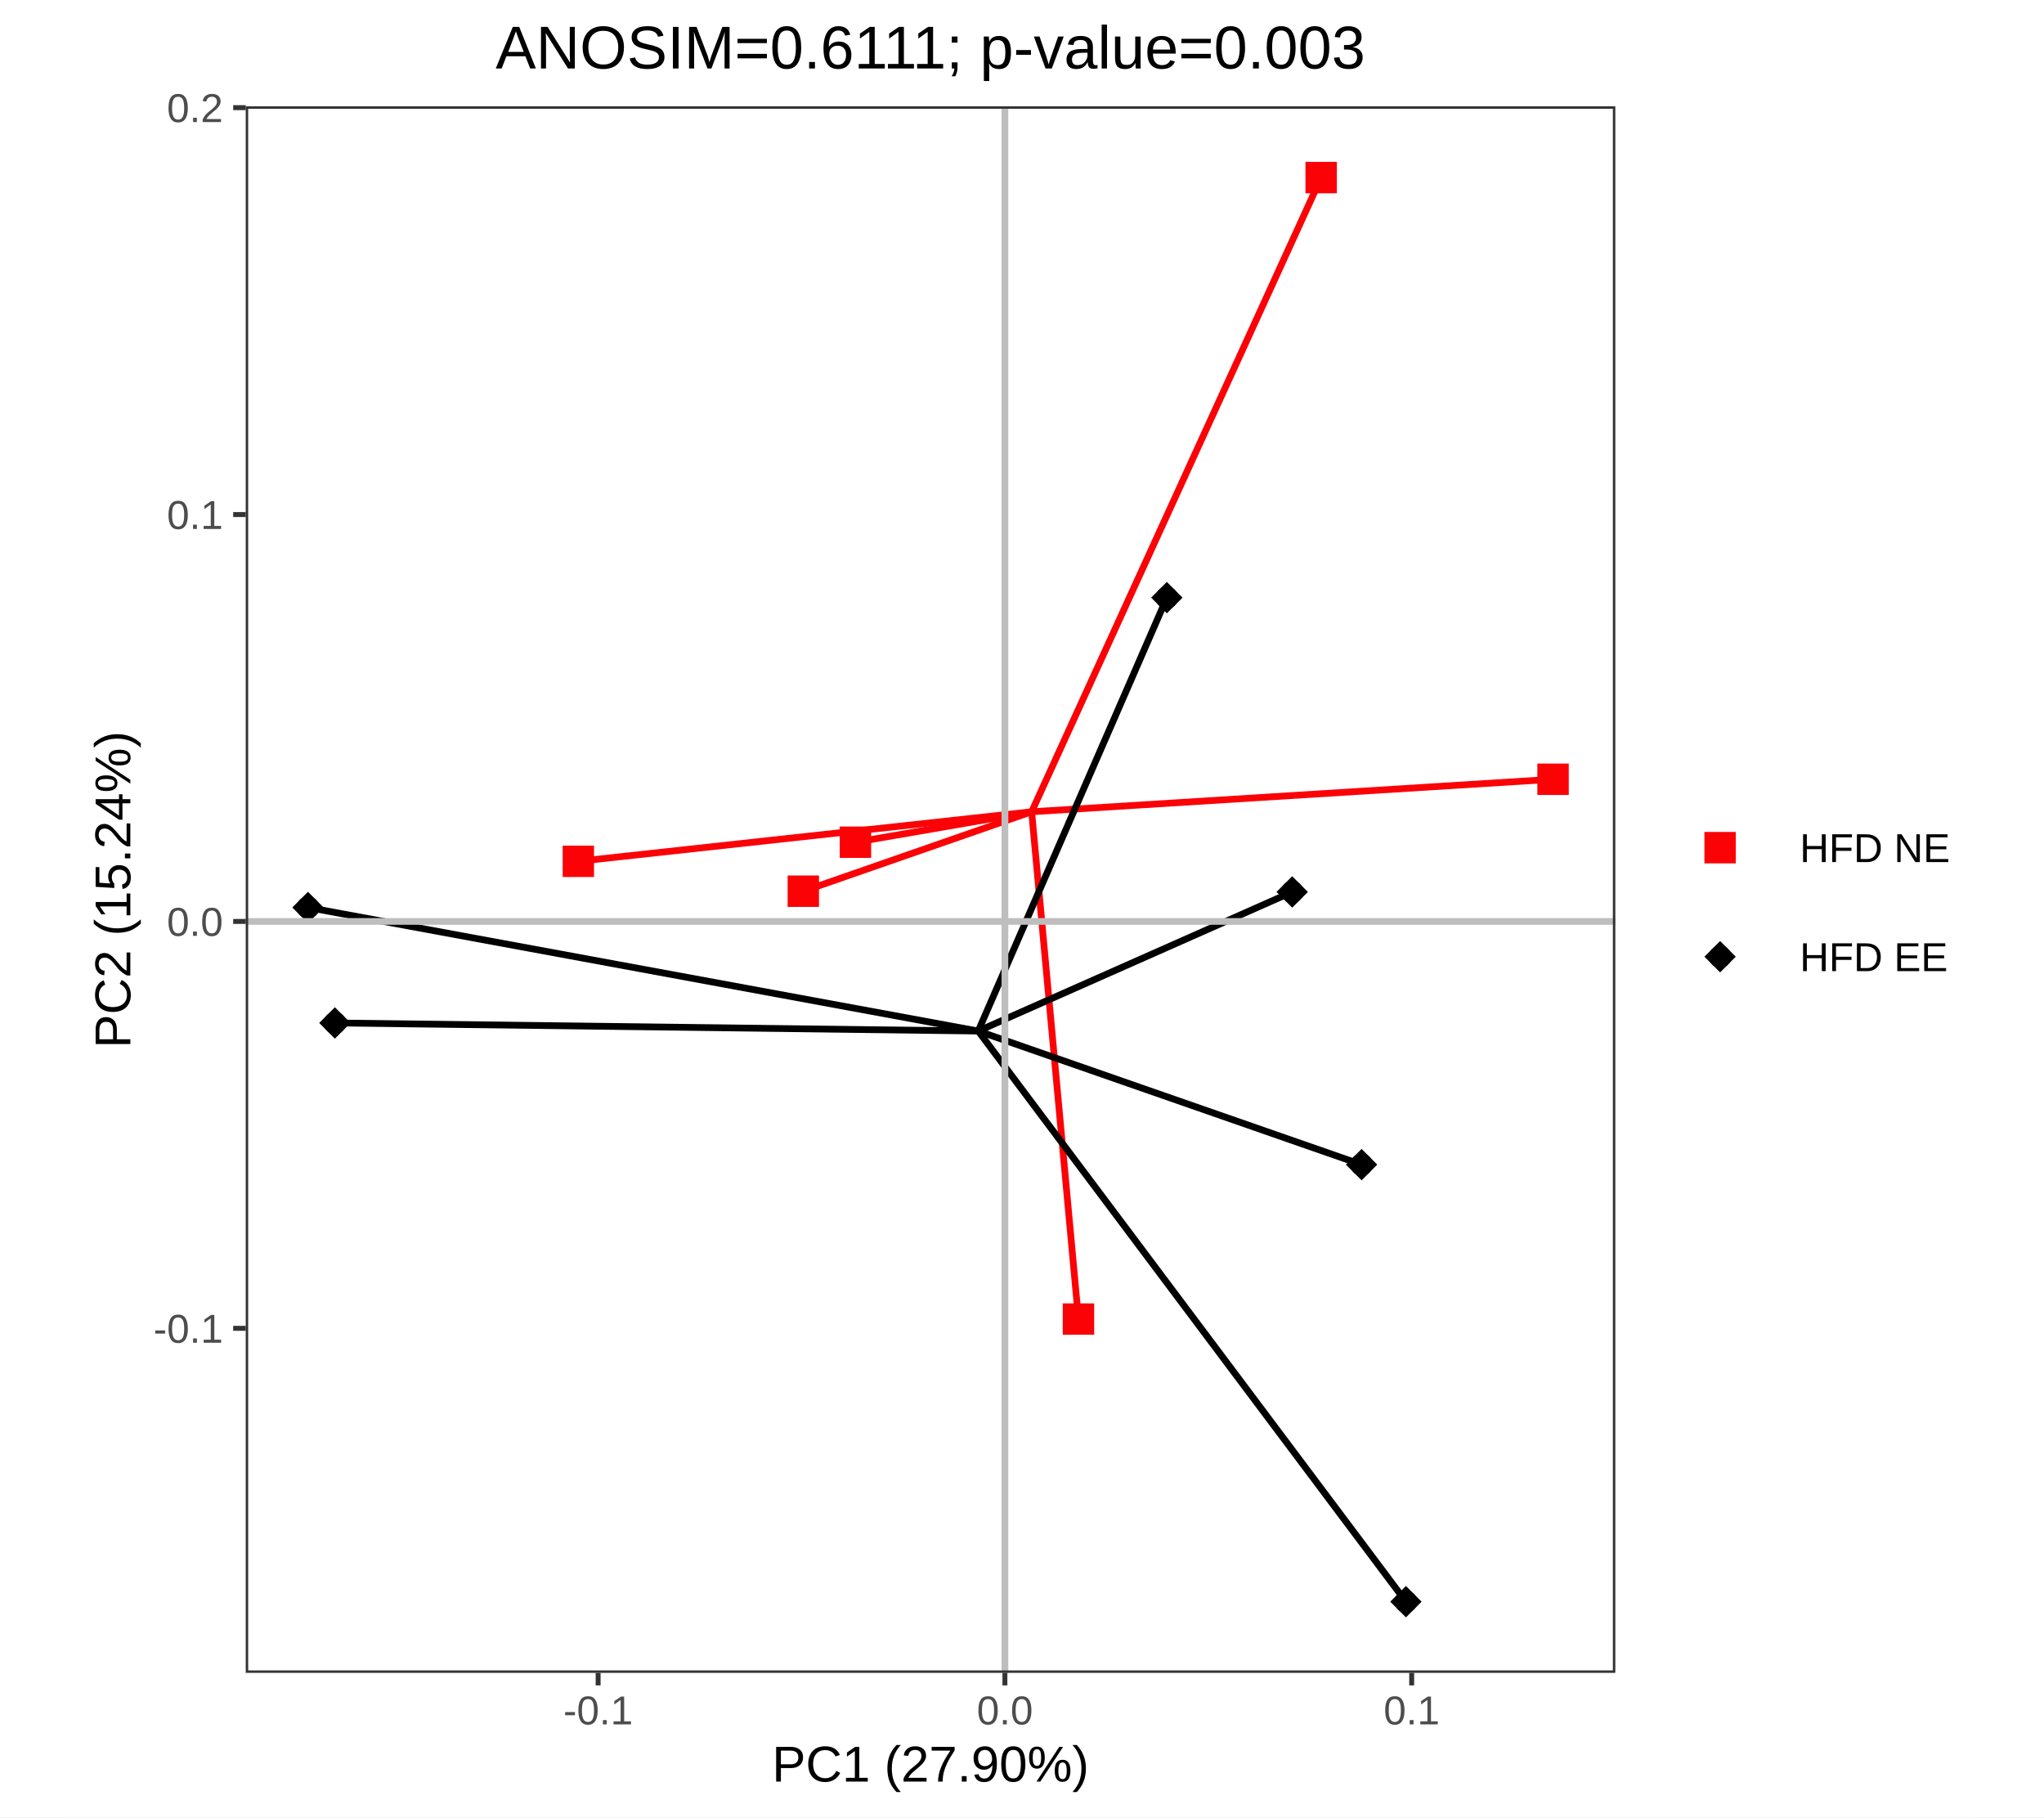
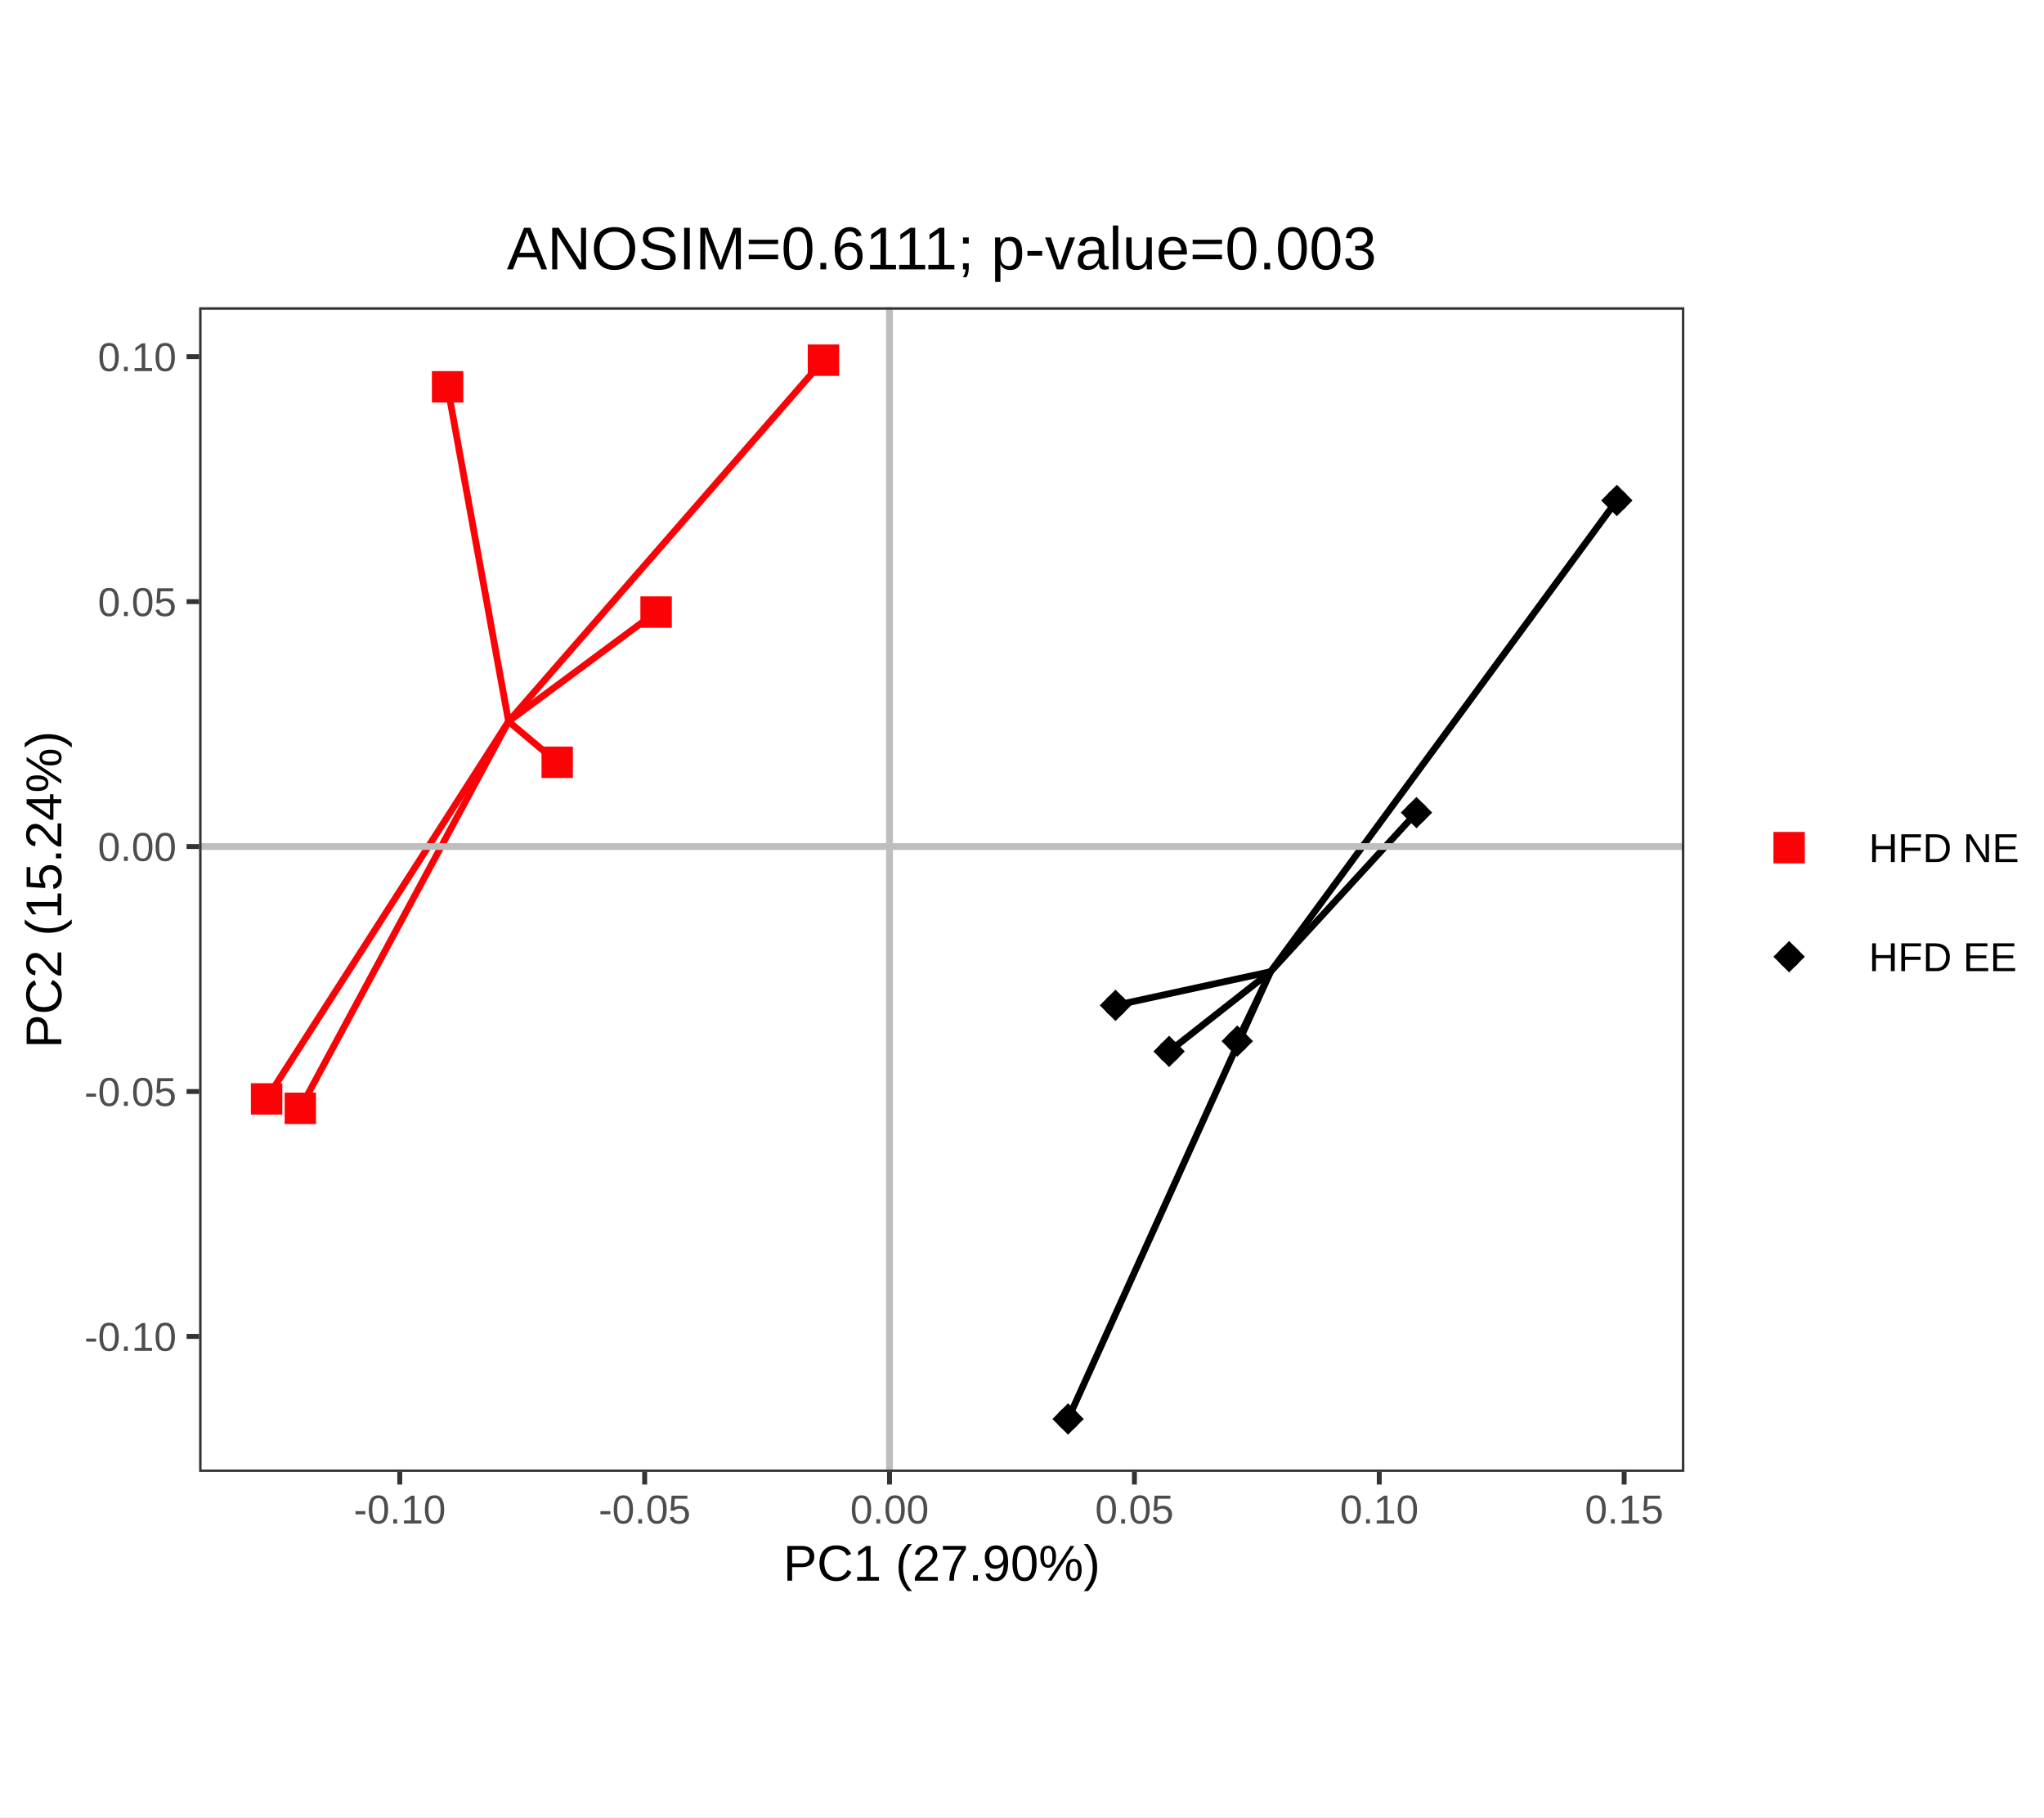
<svg xmlns="http://www.w3.org/2000/svg" class="svglite" width="324.00pt" height="288.00pt" viewBox="0 0 324.00 288.00">
  <defs>
    <style type="text/css">
    .svglite line, .svglite polyline, .svglite polygon, .svglite path, .svglite rect, .svglite circle {
      fill: none;
      stroke: #000000;
      stroke-linecap: round;
      stroke-linejoin: round;
      stroke-miterlimit: 10.00;
+     }
+     .svglite text {
+       white-space: pre;
    }
  </style>
  </defs>
  <rect width="100%" height="100%" style="stroke: none; fill: #FFFFFF;" />
  <defs>
    <clipPath id="cpMC4wMHwzMjQuMDB8MC4wMHwyODguMDA=">
      <rect x="0.00" y="0.00" width="324.00" height="288.00" />
    </clipPath>
  </defs>
  <g clip-path="url(#cpMC4wMHwzMjQuMDB8MC4wMHwyODguMDA=)">
</g>
  <defs>
-     <clipPath id="cpMTAuOTV8MzEzLjA1fDAuMDB8Mjg4LjAw">
-       <rect x="10.95" y="0.00" width="302.11" height="288.00" />
+     <clipPath id="cpMC4wMHwzMjQuMDB8MzEuODR8MjU2LjE2">
+       <rect x="0.00" y="31.84" width="324.00" height="224.32" />
    </clipPath>
  </defs>
-   <g clip-path="url(#cpMTAuOTV8MzEzLjA1fDAuMDB8Mjg4LjAw)">
-     <rect x="10.95" y="0.00" width="302.11" height="288.00" style="stroke-width: 0.78; stroke: #FFFFFF; fill: #FFFFFF;" />
+   <g clip-path="url(#cpMC4wMHwzMjQuMDB8MzEuODR8MjU2LjE2)">
+     <rect x="0.00" y="31.84" width="324.00" height="224.32" style="stroke-width: 0.78; stroke: #FFFFFF; fill: #FFFFFF;" />
  </g>
  <g clip-path="url(#cpMC4wMHwzMjQuMDB8MC4wMHwyODguMDA=)">
</g>
  <defs>
-     <clipPath id="cpMzguOTV8MjU2LjA1fDE2Ljg1fDI2NS4xMA==">
-       <rect x="38.95" y="16.85" width="217.10" height="248.25" />
+     <clipPath id="cpMzEuNTZ8MjY2Ljk5fDQ4LjY5fDIzMy4yNg==">
+       <rect x="31.56" y="48.69" width="235.43" height="184.57" />
    </clipPath>
  </defs>
-   <g clip-path="url(#cpMzguOTV8MjU2LjA1fDE2Ljg1fDI2NS4xMA==)">
-     <rect x="38.95" y="16.85" width="217.10" height="248.25" style="stroke-width: 0.78; stroke: none; fill: #FFFFFF;" />
-     <circle cx="246.18" cy="123.49" r="1.42" style="stroke-width: 0.71; stroke: #FB0207; fill: #FB0207;" />
-     <circle cx="135.60" cy="133.47" r="1.42" style="stroke-width: 0.71; stroke: #FB0207; fill: #FB0207;" />
-     <circle cx="127.33" cy="141.23" r="1.42" style="stroke-width: 0.71; stroke: #FB0207; fill: #FB0207;" />
-     <circle cx="170.95" cy="209.03" r="1.42" style="stroke-width: 0.71; stroke: #FB0207; fill: #FB0207;" />
-     <circle cx="91.67" cy="136.49" r="1.42" style="stroke-width: 0.71; stroke: #FB0207; fill: #FB0207;" />
-     <circle cx="215.83" cy="184.56" r="1.42" style="stroke-width: 0.71; fill: #000000;" />
-     <circle cx="48.82" cy="143.81" r="1.42" style="stroke-width: 0.71; fill: #000000;" />
-     <circle cx="222.86" cy="253.82" r="1.42" style="stroke-width: 0.71; fill: #000000;" />
-     <circle cx="184.96" cy="94.71" r="1.42" style="stroke-width: 0.71; fill: #000000;" />
-     <circle cx="204.83" cy="141.35" r="1.42" style="stroke-width: 0.71; fill: #000000;" />
-     <circle cx="53.08" cy="162.11" r="1.42" style="stroke-width: 0.71; fill: #000000;" />
-     <circle cx="209.42" cy="28.14" r="1.42" style="stroke-width: 0.71; stroke: #FB0207; fill: #FB0207;" />
-     <line x1="163.53" y1="128.64" x2="246.18" y2="123.49" style="stroke-width: 1.07; stroke: #FB0207; stroke-linecap: butt;" />
-     <line x1="163.53" y1="128.64" x2="135.60" y2="133.47" style="stroke-width: 1.07; stroke: #FB0207; stroke-linecap: butt;" />
-     <line x1="163.53" y1="128.64" x2="127.33" y2="141.23" style="stroke-width: 1.07; stroke: #FB0207; stroke-linecap: butt;" />
-     <line x1="163.53" y1="128.64" x2="170.95" y2="209.03" style="stroke-width: 1.07; stroke: #FB0207; stroke-linecap: butt;" />
-     <line x1="163.53" y1="128.64" x2="91.67" y2="136.49" style="stroke-width: 1.07; stroke: #FB0207; stroke-linecap: butt;" />
-     <line x1="163.53" y1="128.64" x2="209.42" y2="28.14" style="stroke-width: 1.07; stroke: #FB0207; stroke-linecap: butt;" />
-     <line x1="155.06" y1="163.39" x2="215.83" y2="184.56" style="stroke-width: 1.07; stroke-linecap: butt;" />
-     <line x1="155.06" y1="163.39" x2="48.82" y2="143.81" style="stroke-width: 1.07; stroke-linecap: butt;" />
-     <line x1="155.06" y1="163.39" x2="222.86" y2="253.82" style="stroke-width: 1.07; stroke-linecap: butt;" />
-     <line x1="155.06" y1="163.39" x2="184.96" y2="94.71" style="stroke-width: 1.07; stroke-linecap: butt;" />
-     <line x1="155.06" y1="163.39" x2="204.83" y2="141.35" style="stroke-width: 1.07; stroke-linecap: butt;" />
-     <line x1="155.06" y1="163.39" x2="53.08" y2="162.11" style="stroke-width: 1.07; stroke-linecap: butt;" />
-     <polygon points="243.69,125.98 248.67,125.98 248.67,121.00 243.69,121.00 " style="stroke-width: 0.71; stroke: none; fill: #FB0207;" />
-     <polygon points="133.11,135.95 138.09,135.95 138.09,130.98 133.11,130.98 " style="stroke-width: 0.71; stroke: none; fill: #FB0207;" />
-     <polygon points="124.85,143.72 129.82,143.72 129.82,138.74 124.85,138.74 " style="stroke-width: 0.71; stroke: none; fill: #FB0207;" />
-     <polygon points="168.46,211.52 173.44,211.52 173.44,206.55 168.46,206.55 " style="stroke-width: 0.71; stroke: none; fill: #FB0207;" />
-     <polygon points="89.19,138.98 94.16,138.98 94.16,134.01 89.19,134.01 " style="stroke-width: 0.71; stroke: none; fill: #FB0207;" />
-     <polygon points="213.34,184.56 215.83,182.07 218.31,184.56 215.83,187.05 " style="stroke-width: 0.71; stroke: none; fill: #000000;" />
-     <polygon points="46.33,143.81 48.82,141.32 51.30,143.81 48.82,146.30 " style="stroke-width: 0.71; stroke: none; fill: #000000;" />
-     <polygon points="220.37,253.82 222.86,251.33 225.34,253.82 222.86,256.31 " style="stroke-width: 0.71; stroke: none; fill: #000000;" />
-     <polygon points="182.47,94.71 184.96,92.22 187.45,94.71 184.96,97.20 " style="stroke-width: 0.71; stroke: none; fill: #000000;" />
-     <polygon points="202.34,141.35 204.83,138.86 207.32,141.35 204.83,143.84 " style="stroke-width: 0.71; stroke: none; fill: #000000;" />
-     <polygon points="50.60,162.11 53.08,159.62 55.57,162.11 53.08,164.60 " style="stroke-width: 0.71; stroke: none; fill: #000000;" />
-     <polygon points="206.93,30.63 211.91,30.63 211.91,25.65 206.93,25.65 " style="stroke-width: 0.71; stroke: none; fill: #FB0207;" />
-     <line x1="38.95" y1="146.02" x2="256.05" y2="146.02" style="stroke-width: 1.07; stroke: #BEBEBE; stroke-linecap: butt;" />
-     <line x1="159.29" y1="265.10" x2="159.29" y2="16.85" style="stroke-width: 1.07; stroke: #BEBEBE; stroke-linecap: butt;" />
-     <rect x="38.95" y="16.85" width="217.10" height="248.25" style="stroke-width: 0.78; stroke: #333333;" />
+   <g clip-path="url(#cpMzEuNTZ8MjY2Ljk5fDQ4LjY5fDIzMy4yNg==)">
+     <rect x="31.56" y="48.69" width="235.43" height="184.57" style="stroke-width: 0.78; stroke: none; fill: #FFFFFF;" />
+     <circle cx="196.12" cy="164.99" r="1.42" style="stroke-width: 0.71; fill: #000000;" />
+     <circle cx="70.95" cy="61.30" r="1.42" style="stroke-width: 0.71; stroke: #FB0207; fill: #FB0207;" />
+     <circle cx="130.53" cy="57.08" r="1.42" style="stroke-width: 0.71; stroke: #FB0207; fill: #FB0207;" />
+     <circle cx="42.26" cy="174.14" r="1.42" style="stroke-width: 0.71; stroke: #FB0207; fill: #FB0207;" />
+     <circle cx="47.60" cy="175.64" r="1.42" style="stroke-width: 0.71; stroke: #FB0207; fill: #FB0207;" />
+     <circle cx="88.32" cy="120.80" r="1.42" style="stroke-width: 0.71; stroke: #FB0207; fill: #FB0207;" />
+     <circle cx="169.30" cy="224.87" r="1.42" style="stroke-width: 0.71; fill: #000000;" />
+     <circle cx="176.82" cy="159.32" r="1.42" style="stroke-width: 0.71; fill: #000000;" />
+     <circle cx="185.32" cy="166.62" r="1.42" style="stroke-width: 0.71; fill: #000000;" />
+     <circle cx="104.00" cy="97.00" r="1.42" style="stroke-width: 0.71; stroke: #FB0207; fill: #FB0207;" />
+     <circle cx="256.29" cy="79.31" r="1.42" style="stroke-width: 0.71; fill: #000000;" />
+     <circle cx="224.53" cy="128.77" r="1.42" style="stroke-width: 0.71; fill: #000000;" />
+     <line x1="80.61" y1="114.33" x2="70.95" y2="61.30" style="stroke-width: 1.07; stroke: #FB0207; stroke-linecap: butt;" />
+     <line x1="80.61" y1="114.33" x2="130.53" y2="57.08" style="stroke-width: 1.07; stroke: #FB0207; stroke-linecap: butt;" />
+     <line x1="80.61" y1="114.33" x2="42.26" y2="174.14" style="stroke-width: 1.07; stroke: #FB0207; stroke-linecap: butt;" />
+     <line x1="80.61" y1="114.33" x2="47.60" y2="175.64" style="stroke-width: 1.07; stroke: #FB0207; stroke-linecap: butt;" />
+     <line x1="80.61" y1="114.33" x2="88.32" y2="120.80" style="stroke-width: 1.07; stroke: #FB0207; stroke-linecap: butt;" />
+     <line x1="80.61" y1="114.33" x2="104.00" y2="97.00" style="stroke-width: 1.07; stroke: #FB0207; stroke-linecap: butt;" />
+     <line x1="201.40" y1="153.98" x2="196.12" y2="164.99" style="stroke-width: 1.07; stroke-linecap: butt;" />
+     <line x1="201.40" y1="153.98" x2="169.30" y2="224.87" style="stroke-width: 1.07; stroke-linecap: butt;" />
+     <line x1="201.40" y1="153.98" x2="176.82" y2="159.32" style="stroke-width: 1.07; stroke-linecap: butt;" />
+     <line x1="201.40" y1="153.98" x2="185.32" y2="166.62" style="stroke-width: 1.07; stroke-linecap: butt;" />
+     <line x1="201.40" y1="153.98" x2="256.29" y2="79.31" style="stroke-width: 1.07; stroke-linecap: butt;" />
+     <line x1="201.40" y1="153.98" x2="224.53" y2="128.77" style="stroke-width: 1.07; stroke-linecap: butt;" />
+     <polygon points="193.63,164.99 196.12,162.50 198.61,164.99 196.12,167.47 " style="stroke-width: 0.71; stroke: none; fill: #000000;" />
+     <polygon points="68.46,63.79 73.44,63.79 73.44,58.81 68.46,58.81 " style="stroke-width: 0.71; stroke: none; fill: #FB0207;" />
+     <polygon points="128.04,59.57 133.02,59.57 133.02,54.59 128.04,54.59 " style="stroke-width: 0.71; stroke: none; fill: #FB0207;" />
+     <polygon points="39.77,176.63 44.75,176.63 44.75,171.66 39.77,171.66 " style="stroke-width: 0.71; stroke: none; fill: #FB0207;" />
+     <polygon points="45.12,178.13 50.09,178.13 50.09,173.15 45.12,173.15 " style="stroke-width: 0.71; stroke: none; fill: #FB0207;" />
+     <polygon points="85.84,123.29 90.81,123.29 90.81,118.31 85.84,118.31 " style="stroke-width: 0.71; stroke: none; fill: #FB0207;" />
+     <polygon points="166.82,224.87 169.30,222.38 171.79,224.87 169.30,227.36 " style="stroke-width: 0.71; stroke: none; fill: #000000;" />
+     <polygon points="174.33,159.32 176.82,156.83 179.31,159.32 176.82,161.81 " style="stroke-width: 0.71; stroke: none; fill: #000000;" />
+     <polygon points="182.83,166.62 185.32,164.13 187.81,166.62 185.32,169.10 " style="stroke-width: 0.71; stroke: none; fill: #000000;" />
+     <polygon points="101.51,99.49 106.49,99.49 106.49,94.51 101.51,94.51 " style="stroke-width: 0.71; stroke: none; fill: #FB0207;" />
+     <polygon points="253.80,79.31 256.29,76.82 258.78,79.31 256.29,81.80 " style="stroke-width: 0.71; stroke: none; fill: #000000;" />
+     <polygon points="222.04,128.77 224.53,126.29 227.02,128.77 224.53,131.26 " style="stroke-width: 0.71; stroke: none; fill: #000000;" />
+     <line x1="31.56" y1="134.15" x2="266.99" y2="134.15" style="stroke-width: 1.07; stroke: #BEBEBE; stroke-linecap: butt;" />
+     <line x1="141.00" y1="233.26" x2="141.00" y2="48.69" style="stroke-width: 1.07; stroke: #BEBEBE; stroke-linecap: butt;" />
+     <rect x="31.56" y="48.69" width="235.43" height="184.57" style="stroke-width: 0.78; stroke: #333333;" />
  </g>
  <g clip-path="url(#cpMC4wMHwzMjQuMDB8MC4wMHwyODguMDA=)">
-     <text x="35.36" y="212.79" text-anchor="end" style="font-size: 6.40px; fill: #4D4D4D; font-family: Arial;" textLength="11.02px" lengthAdjust="spacingAndGlyphs">-0.1</text>
-     <text x="35.36" y="148.31" text-anchor="end" style="font-size: 6.40px; fill: #4D4D4D; font-family: Arial;" textLength="8.89px" lengthAdjust="spacingAndGlyphs">0.0</text>
-     <text x="35.36" y="83.83" text-anchor="end" style="font-size: 6.40px; fill: #4D4D4D; font-family: Arial;" textLength="8.89px" lengthAdjust="spacingAndGlyphs">0.1</text>
-     <text x="35.36" y="19.35" text-anchor="end" style="font-size: 6.40px; fill: #4D4D4D; font-family: Arial;" textLength="8.89px" lengthAdjust="spacingAndGlyphs">0.2</text>
-     <polyline points="36.96,210.50 38.95,210.50 " style="stroke-width: 0.78; stroke: #333333; stroke-linecap: butt;" />
-     <polyline points="36.96,146.02 38.95,146.02 " style="stroke-width: 0.78; stroke: #333333; stroke-linecap: butt;" />
-     <polyline points="36.96,81.54 38.95,81.54 " style="stroke-width: 0.78; stroke: #333333; stroke-linecap: butt;" />
-     <polyline points="36.96,17.06 38.95,17.06 " style="stroke-width: 0.78; stroke: #333333; stroke-linecap: butt;" />
-     <polyline points="94.81,267.09 94.81,265.10 " style="stroke-width: 0.78; stroke: #333333; stroke-linecap: butt;" />
-     <polyline points="159.29,267.09 159.29,265.10 " style="stroke-width: 0.78; stroke: #333333; stroke-linecap: butt;" />
-     <polyline points="223.77,267.09 223.77,265.10 " style="stroke-width: 0.78; stroke: #333333; stroke-linecap: butt;" />
-     <text x="94.81" y="273.27" text-anchor="middle" style="font-size: 6.40px; fill: #4D4D4D; font-family: Arial;" textLength="11.02px" lengthAdjust="spacingAndGlyphs">-0.1</text>
-     <text x="159.29" y="273.27" text-anchor="middle" style="font-size: 6.40px; fill: #4D4D4D; font-family: Arial;" textLength="8.89px" lengthAdjust="spacingAndGlyphs">0.0</text>
-     <text x="223.77" y="273.27" text-anchor="middle" style="font-size: 6.40px; fill: #4D4D4D; font-family: Arial;" textLength="8.89px" lengthAdjust="spacingAndGlyphs">0.1</text>
-     <text x="147.50" y="282.33" text-anchor="middle" style="font-size: 8.00px; font-family: Arial;" textLength="50.25px" lengthAdjust="spacingAndGlyphs">PC1 (27.90%)</text>
-     <text transform="translate(20.66,140.98) rotate(-90)" text-anchor="middle" style="font-size: 8.00px; font-family: Arial;" textLength="50.25px" lengthAdjust="spacingAndGlyphs">PC2 (15.24%)</text>
-     <rect x="264.02" y="125.69" width="17.28" height="17.28" style="stroke-width: 0.78; stroke: none; fill: #FFFFFF;" />
-     <circle cx="272.66" cy="134.33" r="1.42" style="stroke-width: 0.71; stroke: #FB0207; fill: #FB0207;" />
-     <polygon points="270.17,136.82 275.14,136.82 275.14,131.84 270.17,131.84 " style="stroke-width: 0.71; stroke: none; fill: #FB0207;" />
-     <rect x="264.02" y="142.97" width="17.28" height="17.28" style="stroke-width: 0.78; stroke: none; fill: #FFFFFF;" />
-     <circle cx="272.66" cy="151.61" r="1.42" style="stroke-width: 0.71; fill: #000000;" />
-     <polygon points="270.17,151.61 272.66,149.12 275.14,151.61 272.66,154.10 " style="stroke-width: 0.71; stroke: none; fill: #000000;" />
-     <text x="285.28" y="136.62" style="font-size: 6.40px; font-family: Arial;" textLength="23.79px" lengthAdjust="spacingAndGlyphs">HFD NE</text>
-     <text x="285.28" y="153.90" style="font-size: 6.40px; font-family: Arial;" textLength="23.44px" lengthAdjust="spacingAndGlyphs">HFD EE</text>
-     <text x="147.50" y="10.85" text-anchor="middle" style="font-size: 9.60px; font-family: Arial;" textLength="137.74px" lengthAdjust="spacingAndGlyphs">ANOSIM=0.6111; p-value=0.003</text>
+     <text x="27.97" y="214.07" text-anchor="end" style="font-size: 6.40px;fill: #4D4D4D; font-family: &quot;Arial&quot;;" textLength="14.58px" lengthAdjust="spacingAndGlyphs">-0.10</text>
+     <text x="27.97" y="175.26" text-anchor="end" style="font-size: 6.40px;fill: #4D4D4D; font-family: &quot;Arial&quot;;" textLength="14.58px" lengthAdjust="spacingAndGlyphs">-0.05</text>
+     <text x="27.97" y="136.44" text-anchor="end" style="font-size: 6.40px;fill: #4D4D4D; font-family: &quot;Arial&quot;;" textLength="12.45px" lengthAdjust="spacingAndGlyphs">0.00</text>
+     <text x="27.97" y="97.63" text-anchor="end" style="font-size: 6.40px;fill: #4D4D4D; font-family: &quot;Arial&quot;;" textLength="12.45px" lengthAdjust="spacingAndGlyphs">0.05</text>
+     <text x="27.97" y="58.81" text-anchor="end" style="font-size: 6.40px;fill: #4D4D4D; font-family: &quot;Arial&quot;;" textLength="12.45px" lengthAdjust="spacingAndGlyphs">0.10</text>
+     <polyline points="29.57,211.78 31.56,211.78 " style="stroke-width: 0.78; stroke: #333333; stroke-linecap: butt;" />
+     <polyline points="29.57,172.97 31.56,172.97 " style="stroke-width: 0.78; stroke: #333333; stroke-linecap: butt;" />
+     <polyline points="29.57,134.15 31.56,134.15 " style="stroke-width: 0.78; stroke: #333333; stroke-linecap: butt;" />
+     <polyline points="29.57,95.34 31.56,95.34 " style="stroke-width: 0.78; stroke: #333333; stroke-linecap: butt;" />
+     <polyline points="29.57,56.52 31.56,56.52 " style="stroke-width: 0.78; stroke: #333333; stroke-linecap: butt;" />
+     <polyline points="63.37,235.26 63.37,233.26 " style="stroke-width: 0.78; stroke: #333333; stroke-linecap: butt;" />
+     <polyline points="102.19,235.26 102.19,233.26 " style="stroke-width: 0.78; stroke: #333333; stroke-linecap: butt;" />
+     <polyline points="141.00,235.26 141.00,233.26 " style="stroke-width: 0.78; stroke: #333333; stroke-linecap: butt;" />
+     <polyline points="179.82,235.26 179.82,233.26 " style="stroke-width: 0.78; stroke: #333333; stroke-linecap: butt;" />
+     <polyline points="218.63,235.26 218.63,233.26 " style="stroke-width: 0.78; stroke: #333333; stroke-linecap: butt;" />
+     <polyline points="257.45,235.26 257.45,233.26 " style="stroke-width: 0.78; stroke: #333333; stroke-linecap: butt;" />
+     <text x="63.37" y="241.43" text-anchor="middle" style="font-size: 6.40px;fill: #4D4D4D; font-family: &quot;Arial&quot;;" textLength="14.58px" lengthAdjust="spacingAndGlyphs">-0.10</text>
+     <text x="102.19" y="241.43" text-anchor="middle" style="font-size: 6.40px;fill: #4D4D4D; font-family: &quot;Arial&quot;;" textLength="14.58px" lengthAdjust="spacingAndGlyphs">-0.05</text>
+     <text x="141.00" y="241.43" text-anchor="middle" style="font-size: 6.40px;fill: #4D4D4D; font-family: &quot;Arial&quot;;" textLength="12.45px" lengthAdjust="spacingAndGlyphs">0.00</text>
+     <text x="179.82" y="241.43" text-anchor="middle" style="font-size: 6.40px;fill: #4D4D4D; font-family: &quot;Arial&quot;;" textLength="12.45px" lengthAdjust="spacingAndGlyphs">0.05</text>
+     <text x="218.63" y="241.43" text-anchor="middle" style="font-size: 6.40px;fill: #4D4D4D; font-family: &quot;Arial&quot;;" textLength="12.45px" lengthAdjust="spacingAndGlyphs">0.10</text>
+     <text x="257.45" y="241.43" text-anchor="middle" style="font-size: 6.40px;fill: #4D4D4D; font-family: &quot;Arial&quot;;" textLength="12.45px" lengthAdjust="spacingAndGlyphs">0.15</text>
+     <text x="149.28" y="250.49" text-anchor="middle" style="font-size: 8.00px; font-family: &quot;Arial&quot;;" textLength="50.25px" lengthAdjust="spacingAndGlyphs">PC1 (27.90%)</text>
+     <text transform="translate(9.72,140.98) rotate(-90)" text-anchor="middle" style="font-size: 8.00px; font-family: &quot;Arial&quot;;" textLength="50.25px" lengthAdjust="spacingAndGlyphs">PC2 (15.24%)</text>
+     <rect x="274.96" y="125.69" width="17.28" height="17.28" style="stroke-width: 0.78; stroke: none; fill: #FFFFFF;" />
+     <circle cx="283.60" cy="134.33" r="1.42" style="stroke-width: 0.71; stroke: #FB0207; fill: #FB0207;" />
+     <polygon points="281.11,136.82 286.09,136.82 286.09,131.84 281.11,131.84 " style="stroke-width: 0.71; stroke: none; fill: #FB0207;" />
+     <rect x="274.96" y="142.97" width="17.28" height="17.28" style="stroke-width: 0.78; stroke: none; fill: #FFFFFF;" />
+     <circle cx="283.60" cy="151.61" r="1.42" style="stroke-width: 0.71; fill: #000000;" />
+     <polygon points="281.11,151.61 283.60,149.12 286.09,151.61 283.60,154.10 " style="stroke-width: 0.71; stroke: none; fill: #000000;" />
+     <text x="296.23" y="136.62" style="font-size: 6.40px; font-family: &quot;Arial&quot;;" textLength="23.79px" lengthAdjust="spacingAndGlyphs">HFD NE</text>
+     <text x="296.23" y="153.90" style="font-size: 6.40px; font-family: &quot;Arial&quot;;" textLength="23.44px" lengthAdjust="spacingAndGlyphs">HFD EE</text>
+     <text x="149.28" y="42.69" text-anchor="middle" style="font-size: 9.60px; font-family: &quot;Arial&quot;;" textLength="137.74px" lengthAdjust="spacingAndGlyphs">ANOSIM=0.6111; p-value=0.003</text>
  </g>
</svg>
